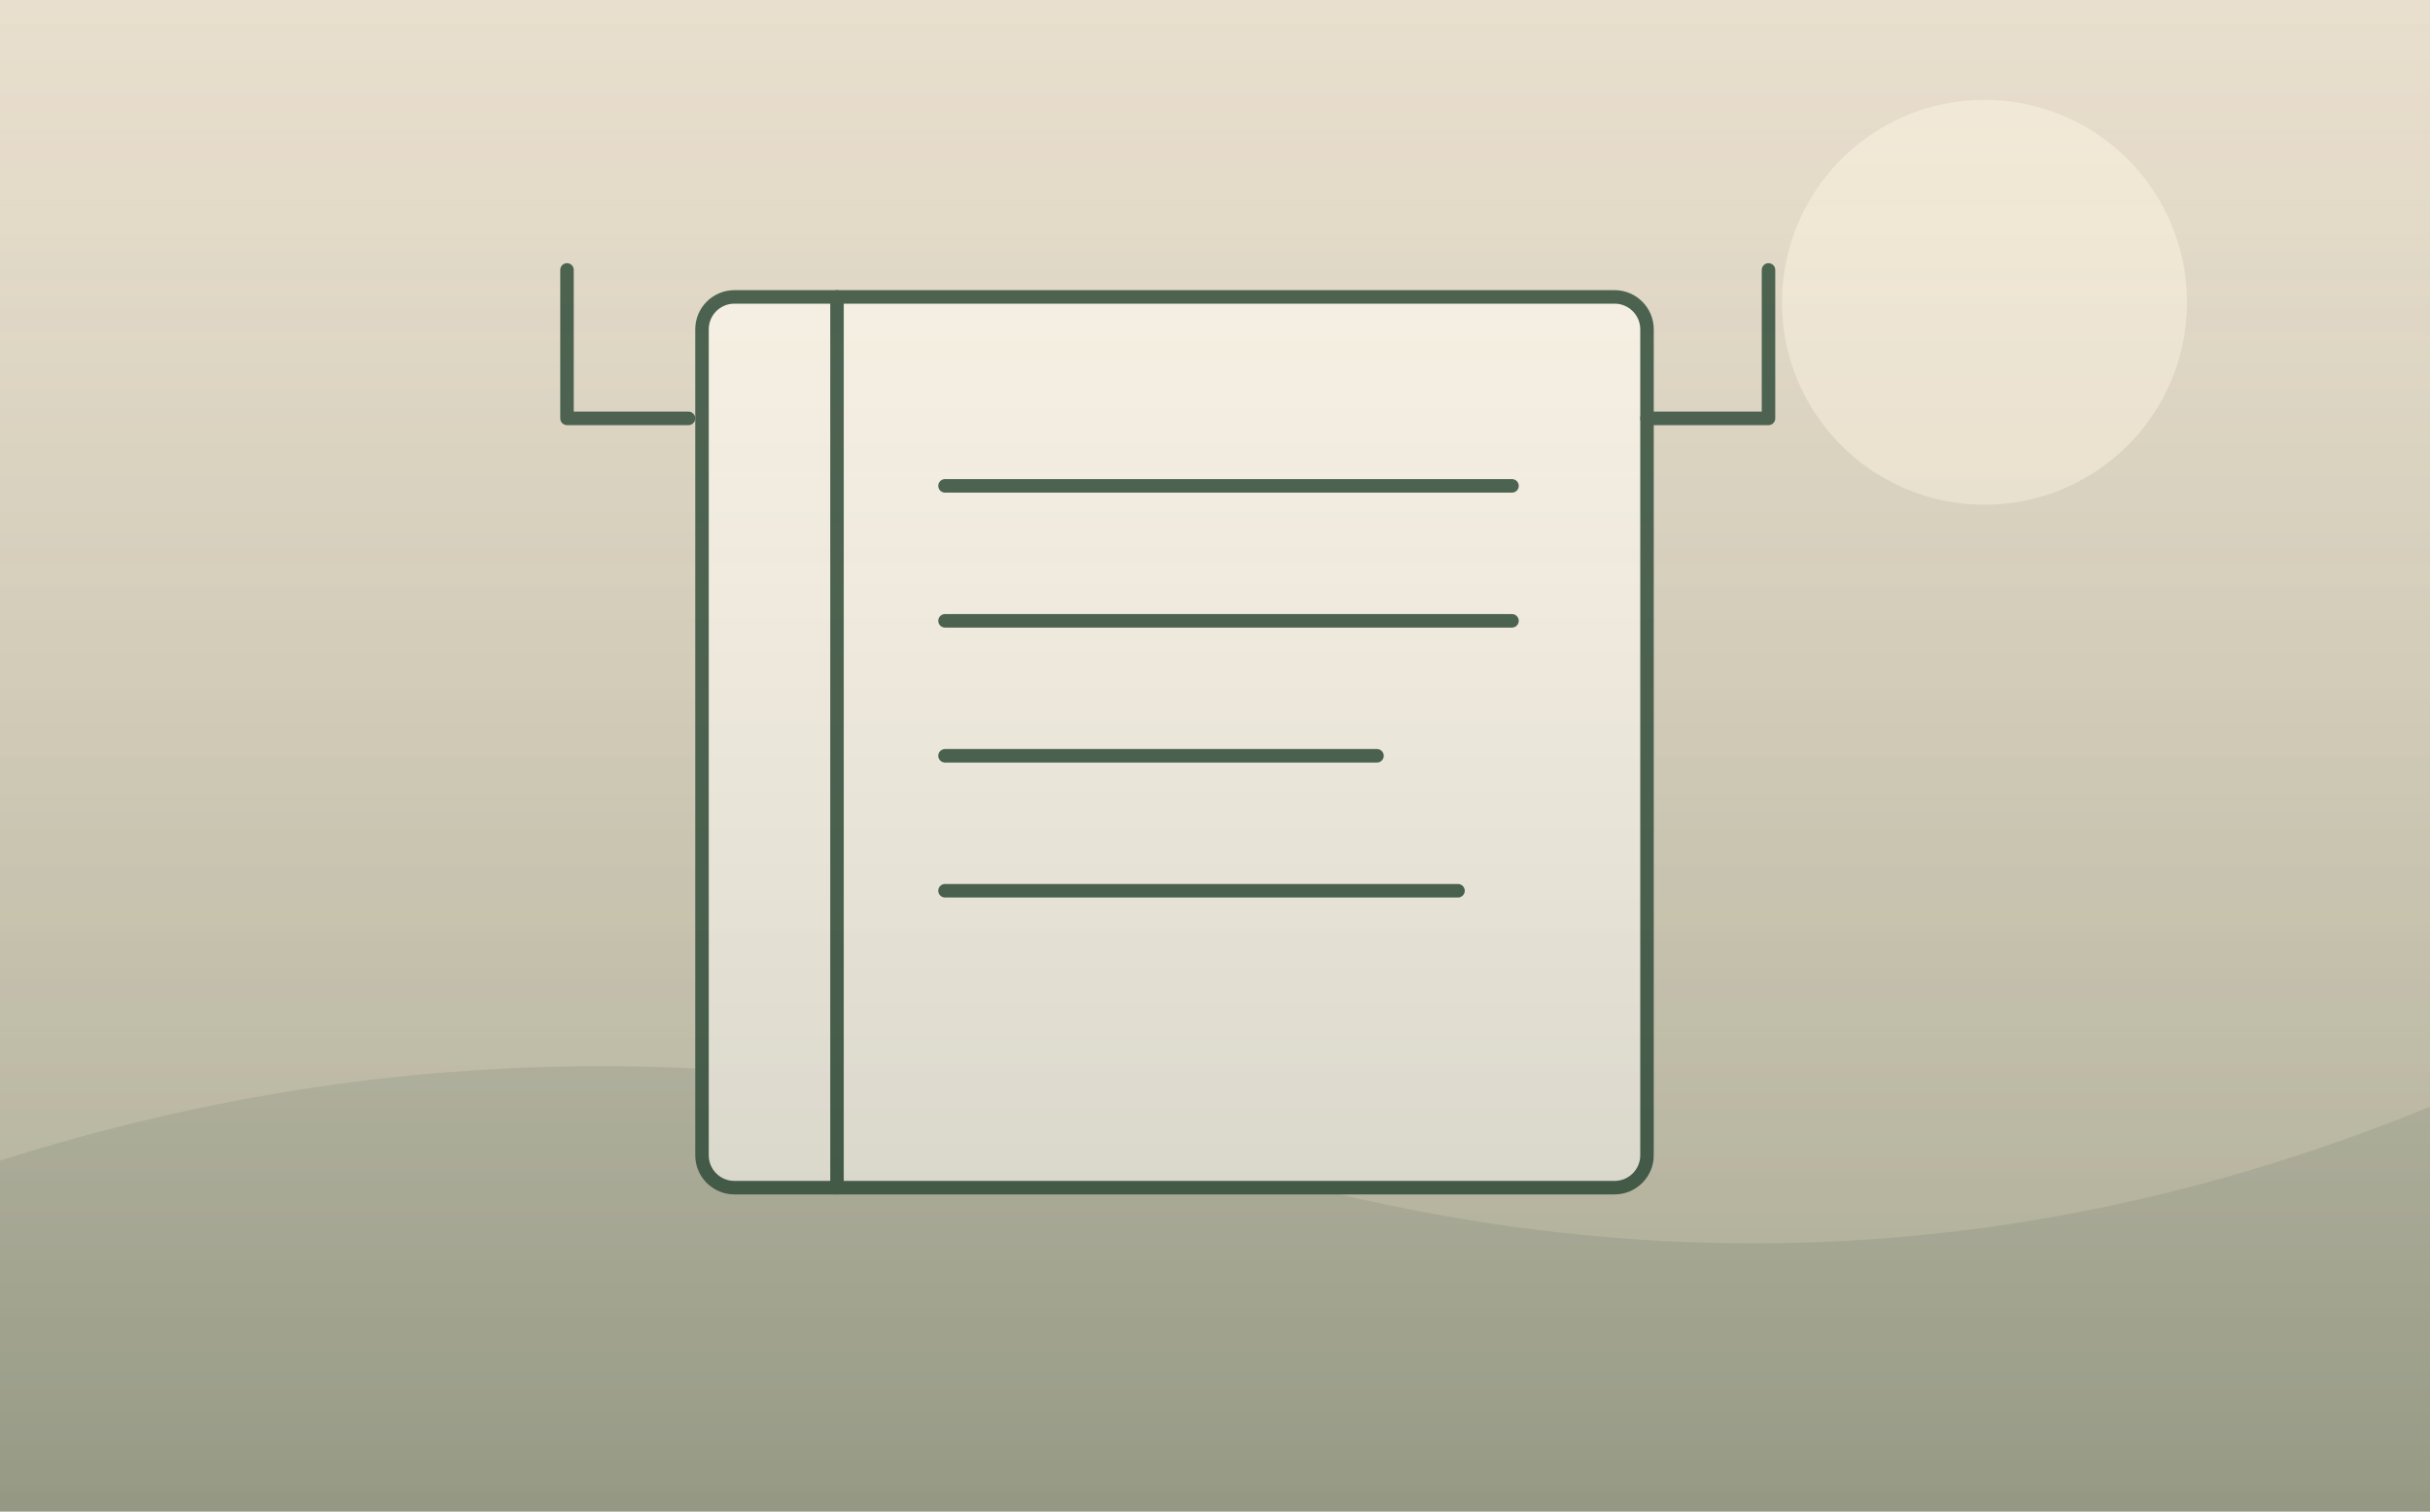
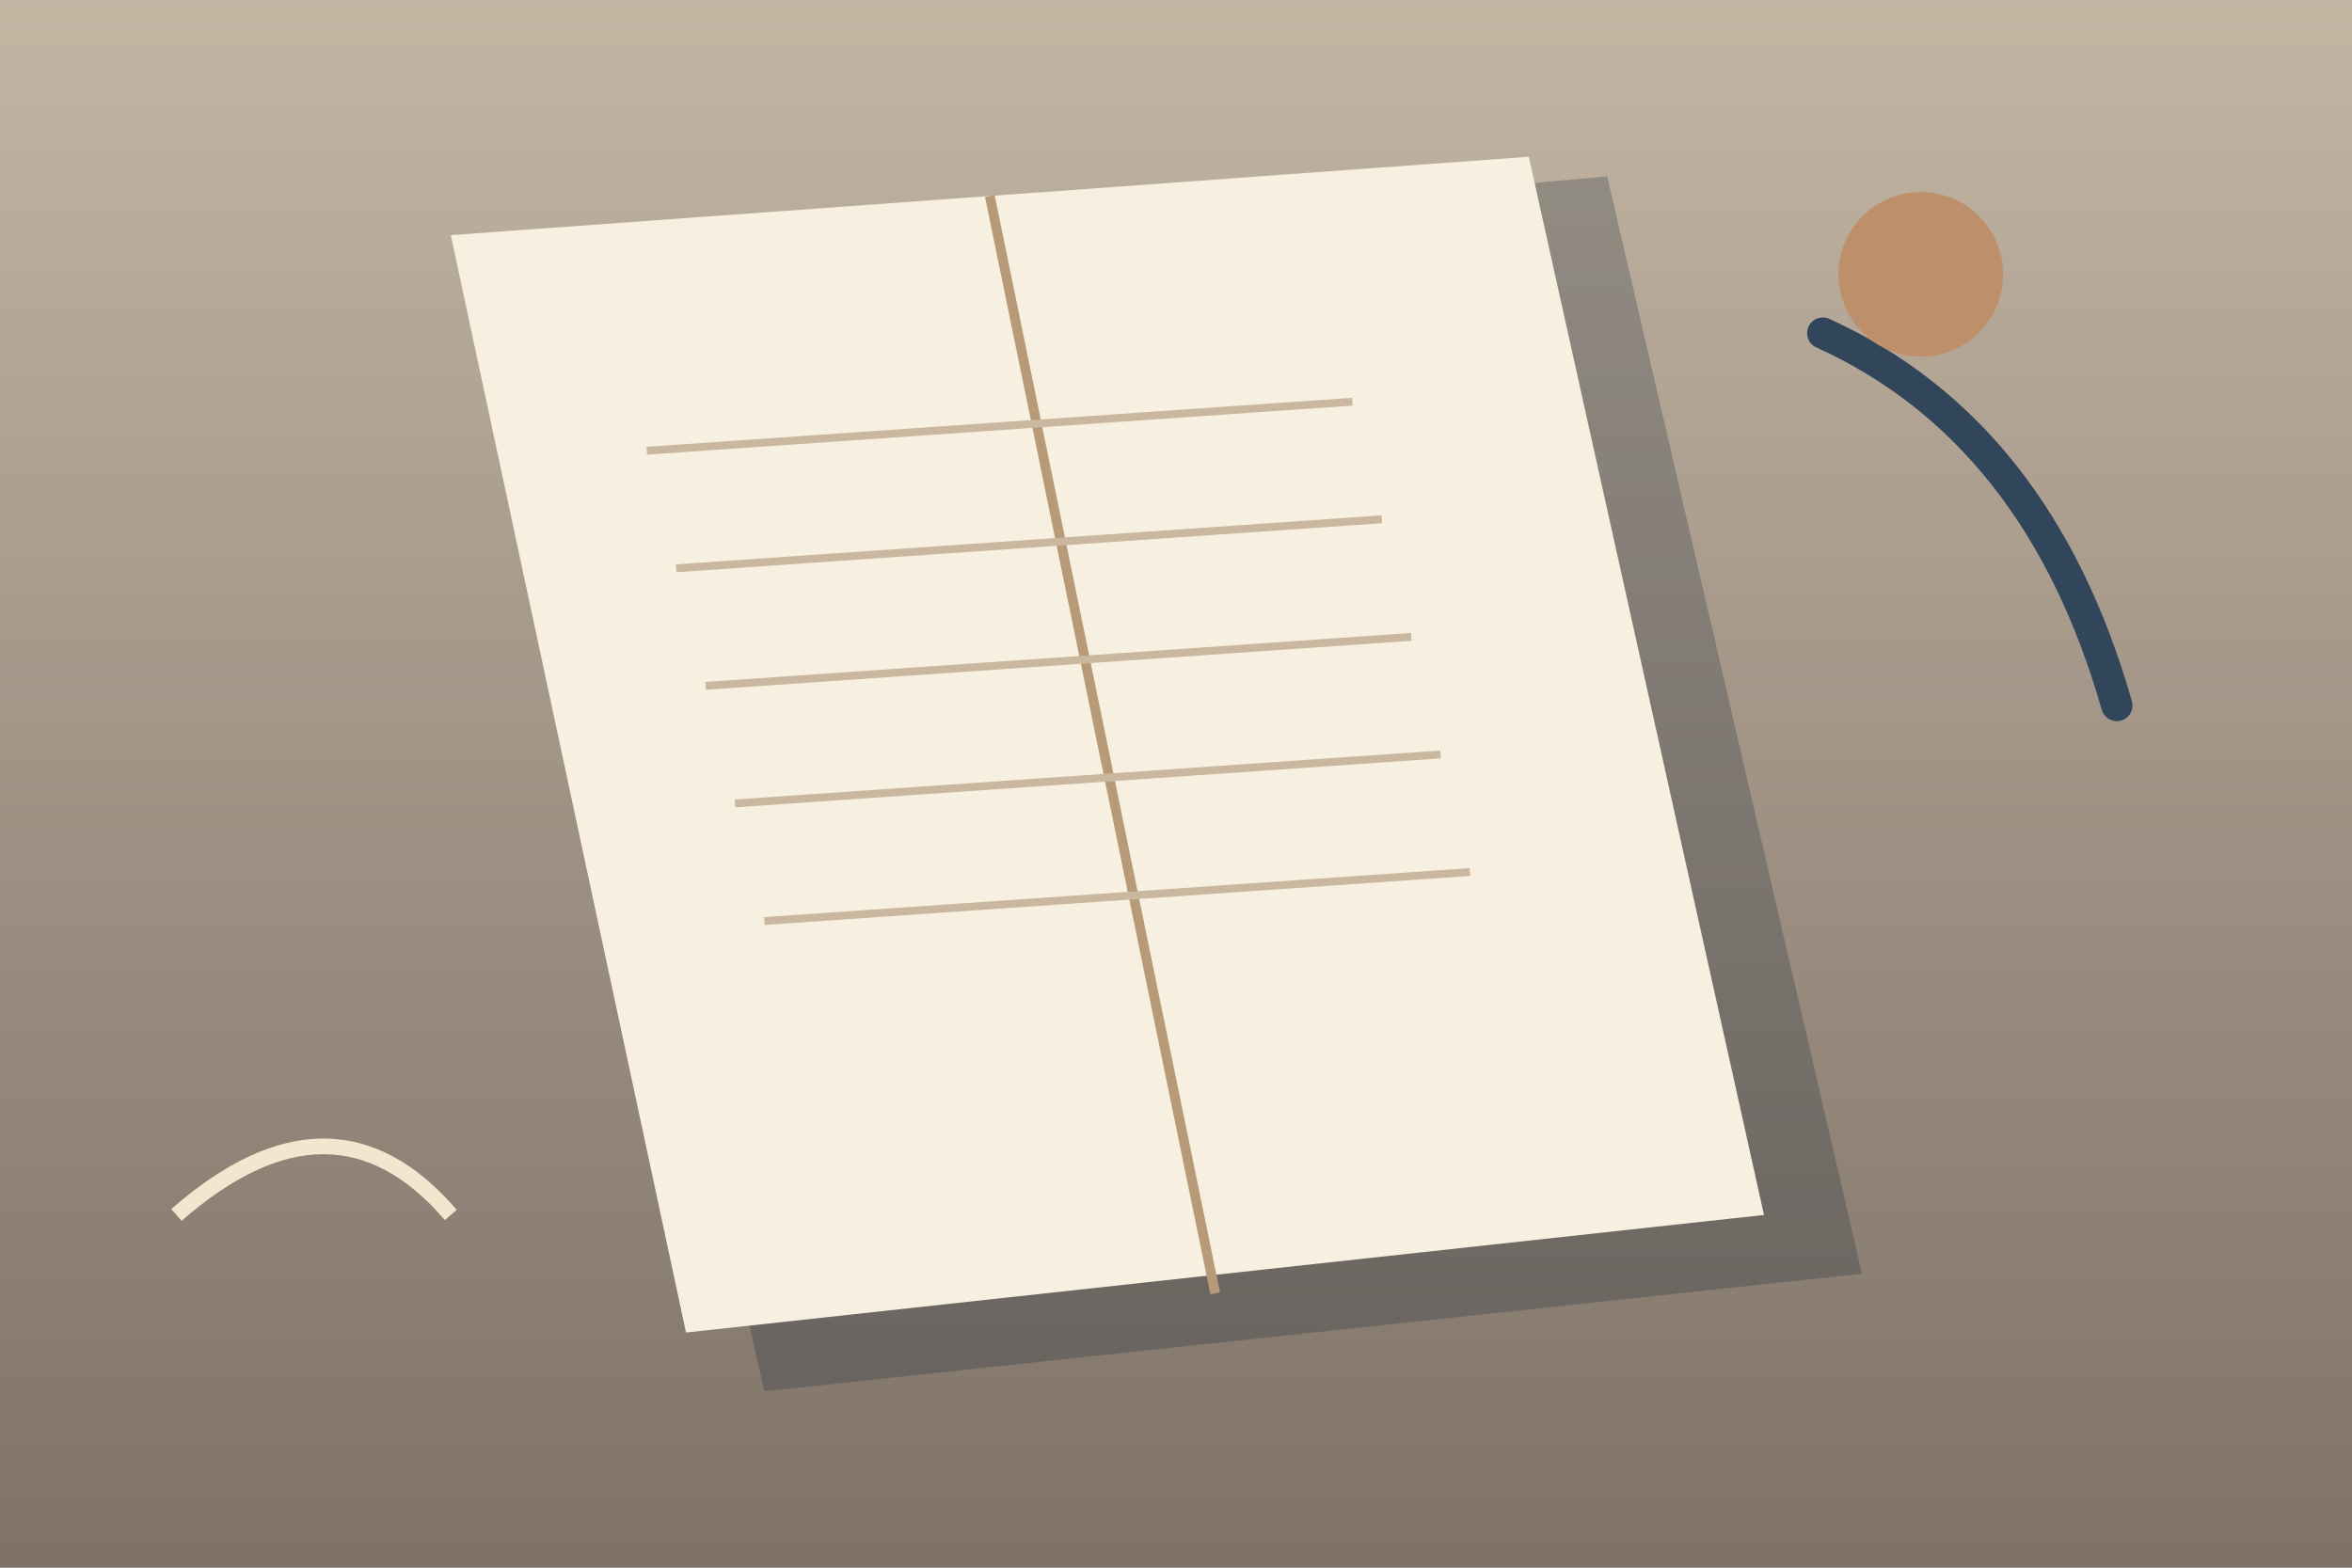
- <svg xmlns="http://www.w3.org/2000/svg" viewBox="0 0 900 560">
+ <svg xmlns="http://www.w3.org/2000/svg" viewBox="0 0 1200 800">
  <defs>
-     <linearGradient id="bg" x2="0" y2="1">
-       <stop stop-color="#e8ddcb" />
-       <stop offset="1" stop-color="#c7c2a9" />
-     </linearGradient>
-     <linearGradient id="shade" x2="0" y2="1">
-       <stop stop-color="#fff" stop-opacity=".05" />
-       <stop offset="1" stop-color="#24382c" stop-opacity=".22" />
+     <linearGradient id="desk" x2="0" y2="1">
+       <stop stop-color="#d9c8b1" />
+       <stop offset="1" stop-color="#8c7b6d" />
    </linearGradient>
  </defs>
-   <rect width="900" height="560" fill="url(#bg)" />
-   <circle cx="735" cy="112" r="75" fill="#f7edda" opacity=".68" />
-   <path d="M0 430 Q220 360 450 430 T900 410 V560 H0Z" fill="#405844" opacity=".13" />
-   <g stroke="#405844" stroke-width="5" stroke-linecap="round" stroke-linejoin="round" fill="none">
-     <rect x="260" y="110" width="350" height="330" rx="12" fill="#f8f1e4" />
-     <path d="M310 110v330M350 180h210M350 230h210M350 280h160M350 330h190" />
-     <path d="M255 155h-45v-55M610 155h45v-55" />
+   <rect width="1200" height="800" fill="url(#desk)" />
+   <path d="M0 0 H1200 V800 H0Z" fill="#17283a" opacity=".12" />
+   <path d="M260 140 L820 90 L950 650 L390 710Z" fill="#142235" opacity=".25" />
+   <path d="M230 120 L780 80 L900 620 L350 680Z" fill="#f7efdf" />
+   <path d="M505 100 L620 660" stroke="#b79b78" stroke-width="5" />
+   <g stroke="#c9b89f" stroke-width="4">
+     <path d="M330 230 L690 205 M345 290 L705 265 M360 350 L720 325 M375 410 L735 385 M390 470 L750 445" />
  </g>
-   <rect width="900" height="560" fill="url(#shade)" />
+   <path d="M930 170 Q1040 220 1080 360" fill="none" stroke="#31465b" stroke-width="16" stroke-linecap="round" />
+   <circle cx="980" cy="140" r="42" fill="#bd906b" />
+   <path d="M90 620 Q170 550 230 620" fill="none" stroke="#f4e5cf" stroke-width="8" />
</svg>
